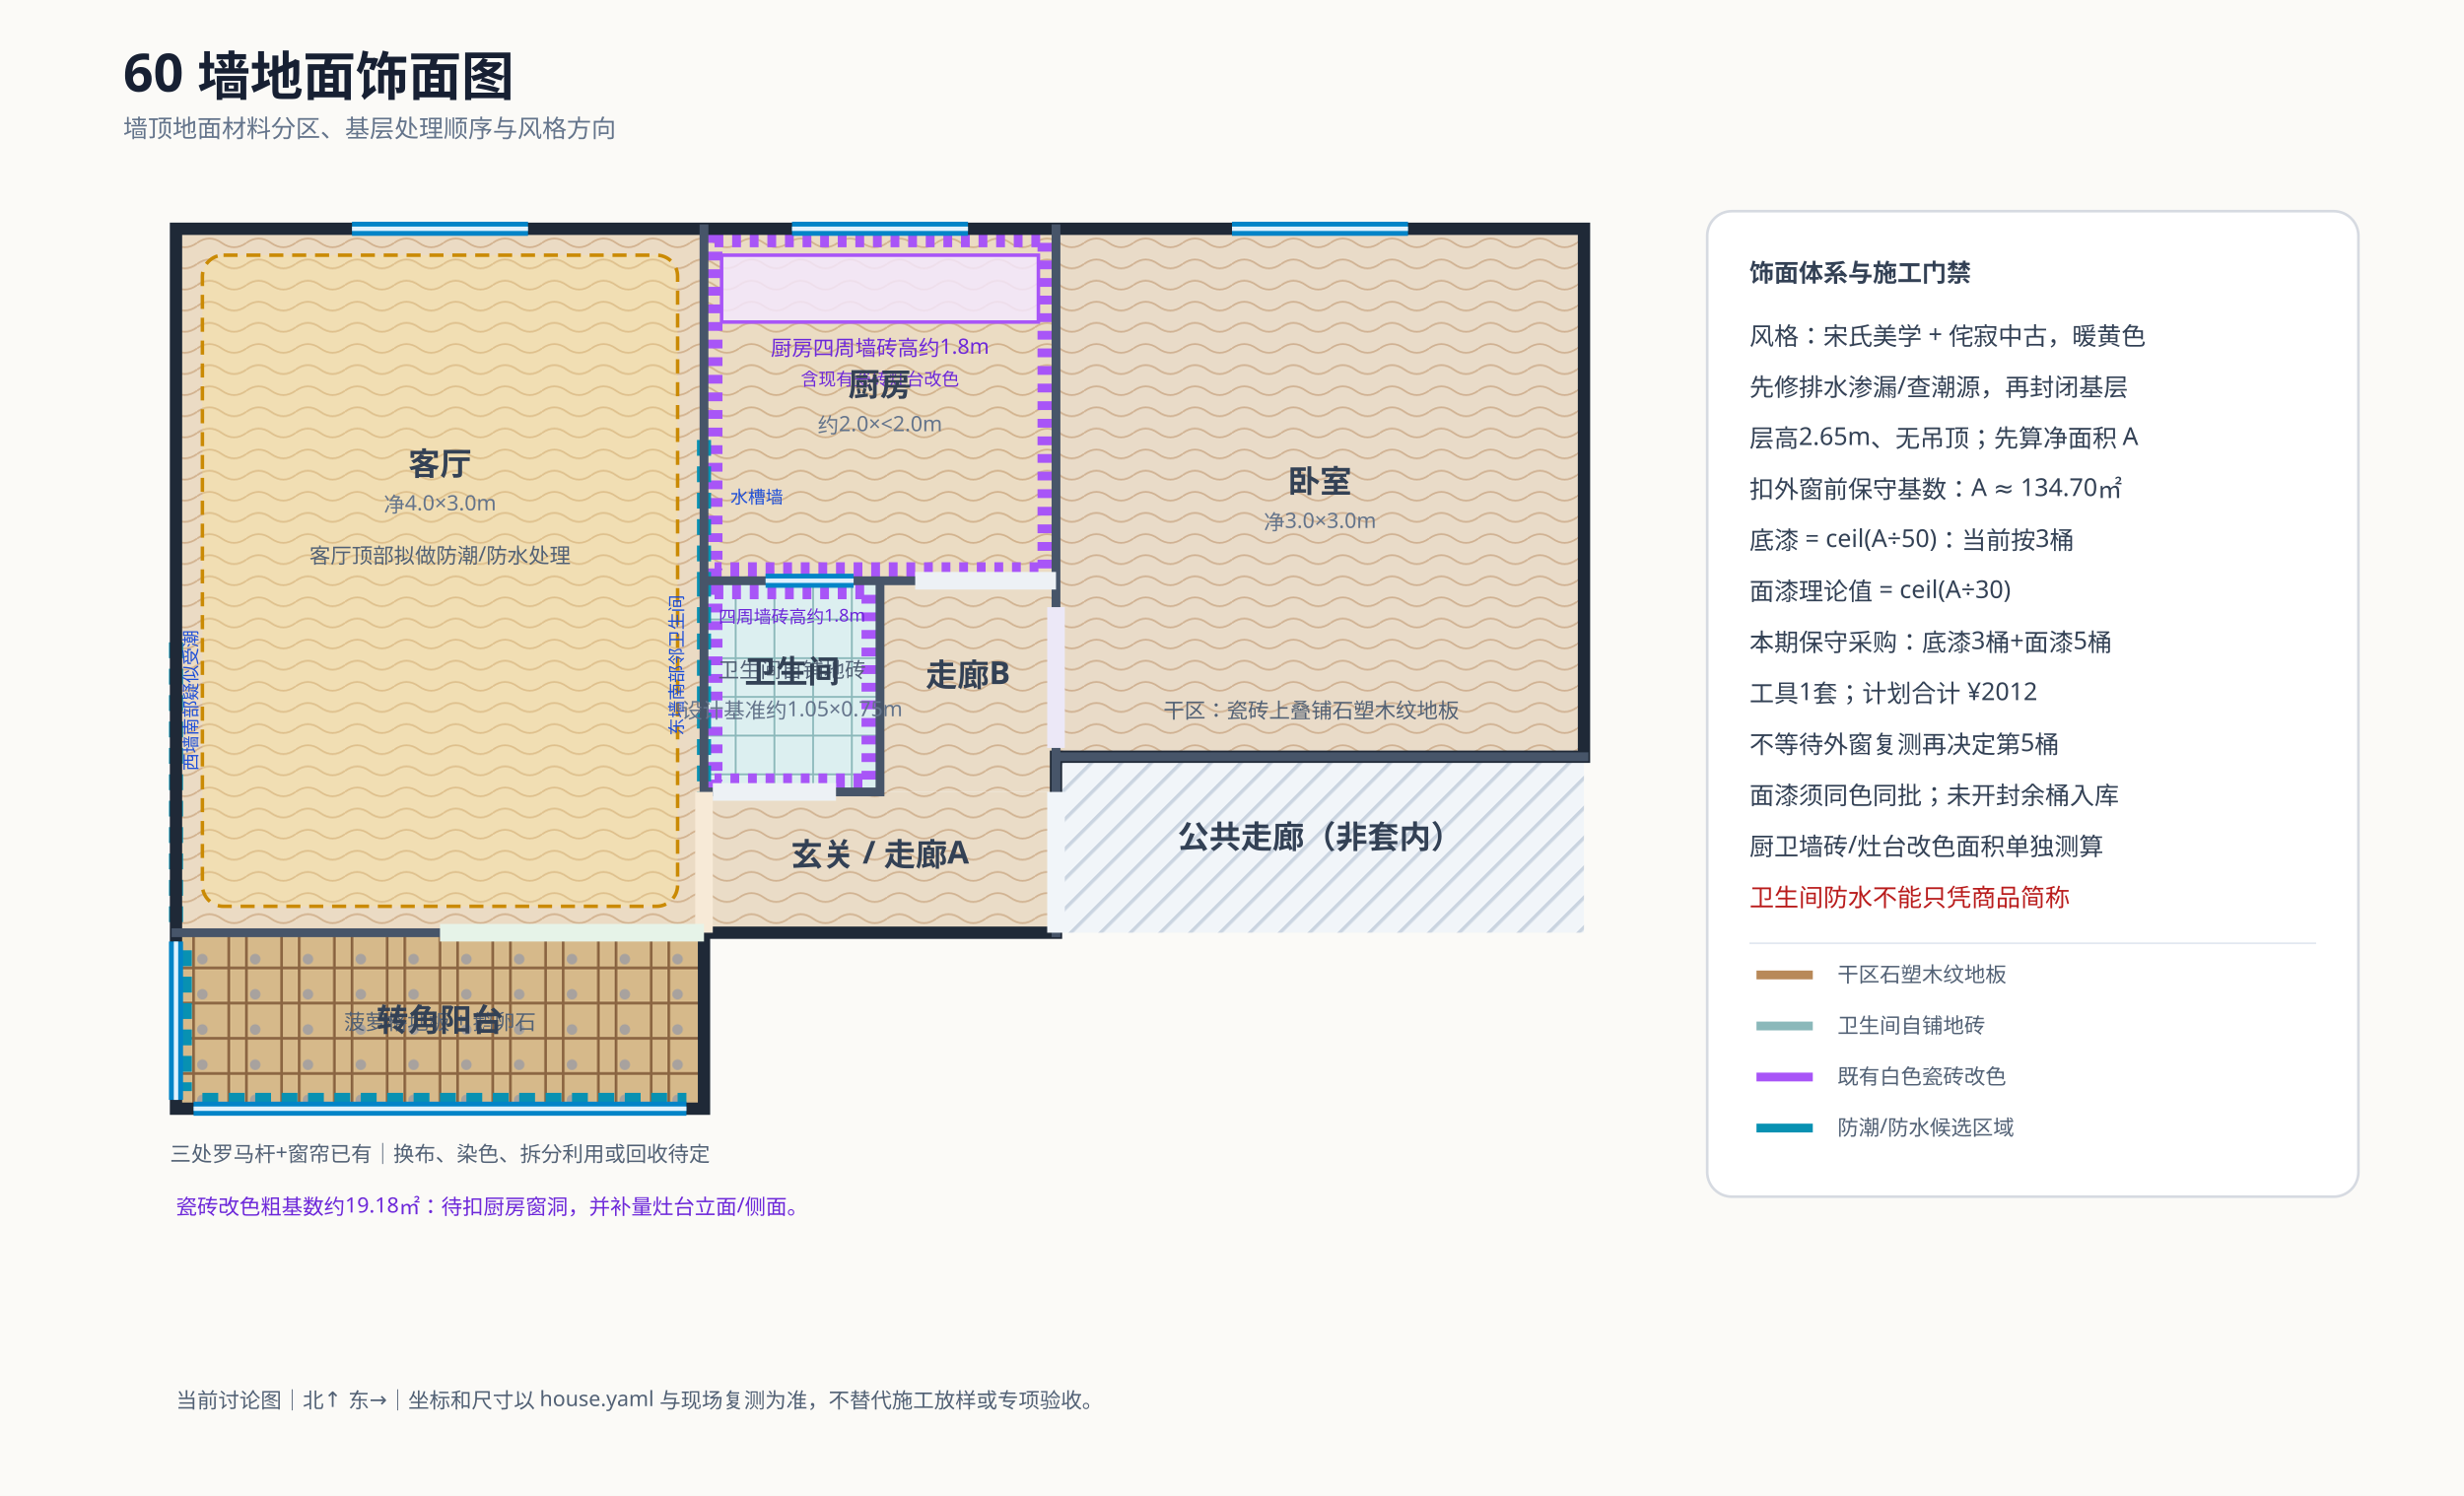
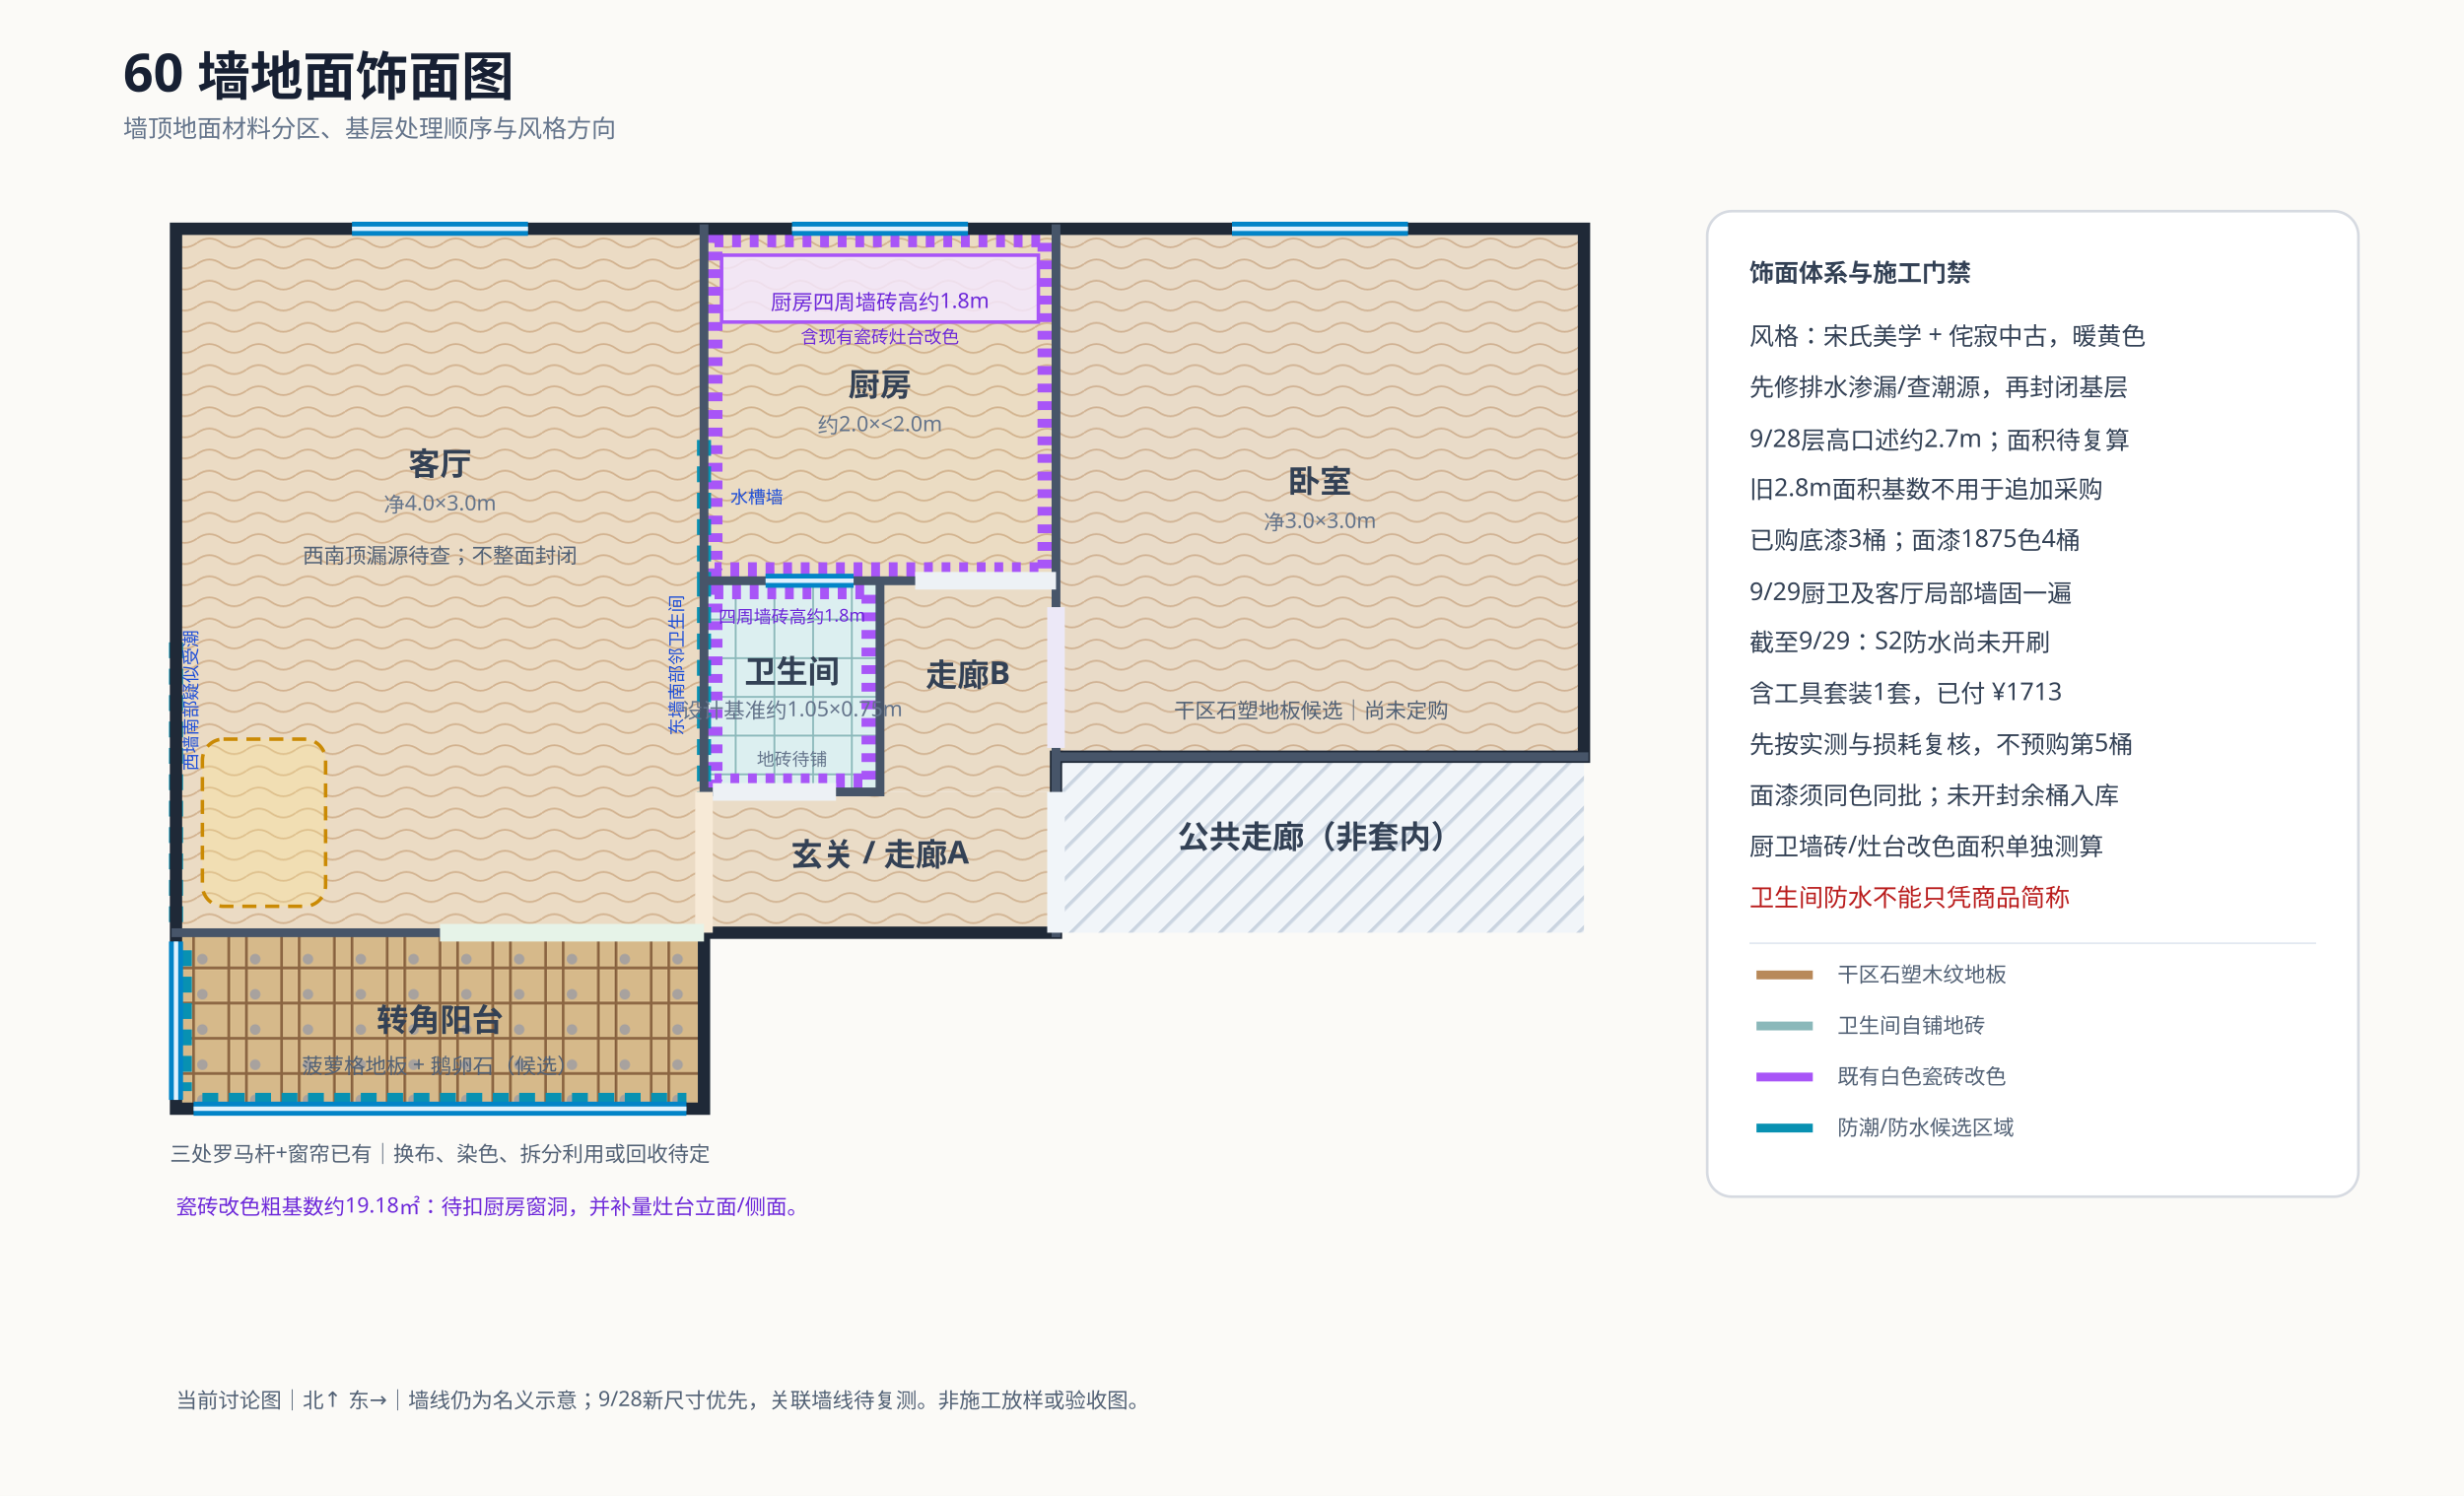
<svg xmlns="http://www.w3.org/2000/svg" width="1400" height="850" viewBox="0 0 1400 850" data-diagram-role="finishes-materials" role="img">
  <defs>
    <pattern id="hatch" width="12" height="12" patternUnits="userSpaceOnUse" patternTransform="rotate(45)">
      <rect width="12" height="12" fill="#f1f5f9" />
      <line y2="12" stroke="#cbd5e1" stroke-width="4" />
    </pattern>
    <pattern id="danger" width="10" height="10" patternUnits="userSpaceOnUse" patternTransform="rotate(45)">
      <rect width="10" height="10" fill="#fff1f2" />
      <line y2="10" stroke="#fecaca" stroke-width="3" />
    </pattern>
    <marker id="arrow" markerWidth="8" markerHeight="8" refX="6" refY="4" orient="auto">
      <path d="M0 0L8 4 0 8z" fill="#334155" />
    </marker>
    <marker id="blue-arrow" markerWidth="8" markerHeight="8" refX="6" refY="4" orient="auto">
      <path d="M0 0L8 4 0 8z" fill="#2563eb" />
    </marker>
    <style>
    text{font-family:"Source Han Sans SC","Heiti SC","Arial Unicode MS",sans-serif}
    .wall{fill:none;stroke:#1f2937;stroke-width:7;stroke-linecap:square;stroke-linejoin:miter}
    .iw{fill:none;stroke:#475569;stroke-width:5;stroke-linecap:square}
    .win{stroke:#0284c7;stroke-width:8}.winc{stroke:#e0f2fe;stroke-width:2.5}
    .title{font-size:30px;font-weight:750;fill:#172033}.subtitle{font-size:14px;fill:#64748b}
    .room{font-size:18px;font-weight:750;fill:#334155;text-anchor:middle}.roomsub{font-size:12px;fill:#64748b;text-anchor:middle}
    .note{font-size:14px;fill:#334155}.small{font-size:12px;fill:#526175}.micro{font-size:10px;fill:#64748b}
    .panel{fill:#fff;stroke:#d6dae1;stroke-width:1.5}.fixed{fill:#fffdf8;stroke:#64748b;stroke-width:2}
    .planned{fill:#fff7ed;stroke:#f97316;stroke-width:2;stroke-dasharray:7 5}
    .water{fill:none;stroke:#0284c7;stroke-width:4}.hot{fill:none;stroke:#dc2626;stroke-width:4}
    .drain{fill:none;stroke:#0f766e;stroke-width:5}.gas{fill:none;stroke:#ea580c;stroke-width:4}
    .power{fill:none;stroke:#2563eb;stroke-width:3}.network{fill:none;stroke:#7c3aed;stroke-width:3;stroke-dasharray:7 5}
    .danger{fill:#fff1f2;stroke:#dc2626;stroke-width:2}.cat{fill:none;stroke:#16a34a;stroke-width:6;stroke-dasharray:8 5}
    .dim{fill:none;stroke:#64748b;stroke-width:1.5}.dimtext{font-size:12px;fill:#475569;text-anchor:middle}
    .center{text-anchor:middle}.bold{font-weight:700}.orange{fill:#c2410c}.red{fill:#b91c1c}.blue{fill:#1d4ed8}.green{fill:#15803d}.purple{fill:#6d28d9}
  </style>
  </defs>
  <rect width="1400" height="850" fill="#fbfaf7" />
  <text x="70" y="52" class="title">60 墙地面饰面图</text>
  <text x="70" y="78" class="subtitle">墙顶地面材料分区、基层处理顺序与风格方向</text>
  <defs>
    <pattern id="wood" width="28" height="12" patternUnits="userSpaceOnUse">
      <rect width="28" height="12" fill="#e8d7bd" />
      <path d="M0 6Q7 1 14 6T28 6" fill="none" stroke="#b88959" stroke-width="1" opacity=".65" />
    </pattern>
    <pattern id="tile" width="22" height="22" patternUnits="userSpaceOnUse">
      <rect width="22" height="22" fill="#dceff0" />
      <path d="M0 0H22V22H0Z" fill="none" stroke="#8bb8ba" stroke-width="1" />
    </pattern>
    <pattern id="deck-pebble" width="30" height="20" patternUnits="userSpaceOnUse">
      <rect width="30" height="20" fill="#d6b98a" />
      <path d="M0 10H30M10 0V20M20 0V20" stroke="#8b6542" stroke-width="1.5" />
      <circle cx="25" cy="5" r="3" fill="#a8a29e" />
    </pattern>
    <style>
    .moisture{fill:none;stroke:#0891b2;stroke-width:8;stroke-dasharray:9 6}
    .ceiling{fill:#fde68a;fill-opacity:.28;stroke:#ca8a04;stroke-width:2;stroke-dasharray:8 5}
    .tilepaint{fill:none;stroke:#a855f7;stroke-width:9;stroke-dasharray:5 5}
  </style>
  </defs>
  <rect x="100" y="130" width="300" height="400" fill="#f7ead7" opacity="0.68" />
  <rect x="100" y="530" width="300" height="100" fill="#e6f3e8" opacity="0.68" />
  <rect x="400" y="130" width="200" height="200" fill="#f9efd0" opacity="0.68" />
  <rect x="400" y="330" width="100" height="120" fill="#dff3f7" opacity="0.68" />
  <rect x="500" y="330" width="100" height="120" fill="#edf1f5" opacity="0.68" />
  <rect x="400" y="450" width="200" height="80" fill="#edf1f5" opacity="0.68" />
  <rect x="600" y="130" width="300" height="300" fill="#ece8f7" opacity="0.68" />
  <rect x="600" y="430" width="300" height="100" fill="url(#hatch)" />
  <g data-finish="spc-wood-grain" opacity=".82">
    <rect x="100" y="130" width="300" height="400" fill="url(#wood)" />
    <rect x="400" y="130" width="200" height="200" fill="url(#wood)" />
    <rect x="500" y="330" width="100" height="120" fill="url(#wood)" />
    <rect x="400" y="450" width="200" height="80" fill="url(#wood)" />
    <rect x="600" y="130" width="300" height="300" fill="url(#wood)" />
  </g>
  <rect x="400" y="330" width="100" height="120" fill="url(#tile)" data-finish="bathroom-tile" />
  <rect x="100" y="530" width="300" height="100" fill="url(#deck-pebble)" data-finish="balcony-deck-pebble" />
  <g data-finish="tile-recolor">
    <rect x="406" y="136" width="188" height="188" class="tilepaint" />
    <rect x="406" y="336" width="88" height="108" class="tilepaint" />
    <rect x="410" y="145" width="180" height="38" fill="#f3e8ff" fill-opacity=".82" stroke="#a855f7" stroke-width="2" />
  </g>
-   <text x="500" y="202" class="small center purple">厨房四周墙砖高约1.8m</text>
-   <text x="500" y="219" class="micro center purple">含现有瓷砖灶台改色</text>
+   <text x="500" y="176" class="small center purple">厨房四周墙砖高约1.8m</text>
+   <text x="500" y="195" class="micro center purple">含现有瓷砖灶台改色</text>
  <text x="450" y="354" class="micro center purple">四周墙砖高约1.8m</text>
-   <rect x="115" y="145" width="270" height="370" rx="12" class="ceiling" data-surface="living-room-ceiling" />
+   <rect x="115" y="420" width="70" height="95" rx="12" class="ceiling" data-surface="living-room-ceiling" />
  <path d="M100 365V525M400 330V525M400 250V330" class="moisture" data-surface="suspected-damp-walls" />
  <path d="M105 540V620M115 625H390" class="moisture" data-surface="balcony-non-window-surfaces" />
-   <text x="250" y="320" class="small center" fill="#92400e">客厅顶部拟做防潮/防水处理</text>
+   <text x="250" y="320" class="small center" fill="#92400e">西南顶漏源待查；不整面封闭</text>
  <text x="112" y="438" class="micro blue" transform="rotate(-90 112 438)">西墙南部疑似受潮</text>
  <text x="388" y="418" class="micro blue" transform="rotate(-90 388 418)">东墙南部邻卫生间</text>
  <text x="415" y="286" class="micro blue">水槽墙</text>
-   <text x="450" y="385" class="small center">卫生间自铺地砖</text>
-   <text x="250" y="585" class="small center">菠萝格地板 + 鹅卵石</text>
-   <text x="745" y="408" class="small center">干区：瓷砖上叠铺石塑木纹地板</text>
+   <text x="450" y="435" class="micro center">地砖待铺</text>
+   <text x="250" y="610" class="small center">菠萝格地板 + 鹅卵石（候选）</text>
+   <text x="745" y="408" class="small center">干区石塑地板候选｜尚未定购</text>
  <text x="250" y="660" class="small center">三处罗马杆+窗帘已有｜换布、染色、拆分利用或回收待定</text>
  <text x="100" y="690" class="small purple">瓷砖改色粗基数约19.18㎡：待扣厨房窗洞，并补量灶台立面/侧面。</text>
  <path class="wall" d="M100 130H900V430H600V530H400V630H100Z" />
  <path class="iw" d="M400 130V450M400 330H520M500 330V450M400 450H405M475 450H500M600 130V345M600 425V530M600 430H900M100 530H250" />
  <g data-connection="hall-a-b-open" />
  <path d="M400 450V530" stroke="#f7ead7" stroke-width="10" />
  <path d="M520 330H600" stroke="#edf1f5" stroke-width="10" />
  <path d="M405 450H475" stroke="#edf1f5" stroke-width="10" />
  <path d="M600 345V425" stroke="#ece8f7" stroke-width="10" />
  <path d="M600 450V530" stroke="#f1f5f9" stroke-width="10" />
  <path d="M250 530H400" stroke="#e6f3e8" stroke-width="10" />
  <path class="win" d="M200 130H300M450 130H550M700 130H800M100 535V625M110 630H390M435 330H485" />
  <path class="winc" d="M200 130H300M450 130H550M700 130H800M100 535V625M110 630H390M435 330H485" />
  <text x="250" y="270" class="room">客厅</text>
  <text x="250" y="291" class="roomsub">净4.0×3.0m</text>
  <text x="500" y="225" class="room">厨房</text>
  <text x="500" y="246" class="roomsub">约2.0×&lt;2.0m</text>
  <text x="450" y="388" class="room">卫生间</text>
  <text x="450" y="408" class="roomsub">设计基准约1.05×0.75m</text>
  <text x="750" y="280" class="room">卧室</text>
  <text x="750" y="301" class="roomsub">净3.0×3.0m</text>
  <text x="550" y="390" class="room">走廊B</text>
  <text x="500" y="492" class="room">玄关 / 走廊A</text>
  <text x="250" y="586" class="room">转角阳台</text>
  <text x="750" y="482" class="room">公共走廊（非套内）</text>
  <rect x="970" y="120" width="370" height="560" rx="14" class="panel" />
  <text x="994" y="160" class="note bold">饰面体系与施工门禁</text>
  <text x="994" y="196" class="note">风格：宋氏美学 + 侘寂中古，暖黄色</text>
  <text x="994" y="225" class="note">先修排水渗漏/查潮源，再封闭基层</text>
-   <text x="994" y="254" class="note">层高2.65m、无吊顶；先算净面积 A</text>
-   <text x="994" y="283" class="note">扣外窗前保守基数：A ≈ 134.70㎡</text>
-   <text x="994" y="312" class="note">底漆 = ceil(A÷50)：当前按3桶</text>
-   <text x="994" y="341" class="note">面漆理论值 = ceil(A÷30)</text>
-   <text x="994" y="370" class="note">本期保守采购：底漆3桶+面漆5桶</text>
-   <text x="994" y="399" class="note">工具1套；计划合计 ¥2012</text>
-   <text x="994" y="428" class="note">不等待外窗复测再决定第5桶</text>
+   <text x="994" y="254" class="note">9/28层高口述约2.7m；面积待复算</text>
+   <text x="994" y="283" class="note">旧2.8m面积基数不用于追加采购</text>
+   <text x="994" y="312" class="note">已购底漆3桶；面漆1875色4桶</text>
+   <text x="994" y="341" class="note">9/29厨卫及客厅局部墙固一遍</text>
+   <text x="994" y="370" class="note">截至9/29：S2防水尚未开刷</text>
+   <text x="994" y="399" class="note">含工具套装1套，已付 ¥1713</text>
+   <text x="994" y="428" class="note">先按实测与损耗复核，不预购第5桶</text>
  <text x="994" y="457" class="note">面漆须同色同批；未开封余桶入库</text>
  <text x="994" y="486" class="note">厨卫墙砖/灶台改色面积单独测算</text>
  <text x="994" y="515" class="note red">卫生间防水不能只凭商品简称</text>
  <line x1="994" y1="536" x2="1316" y2="536" stroke="#e2e8f0" />
  <line x1="998" y1="554" x2="1030" y2="554" stroke="#b88959" stroke-width="5" />
  <text x="1044" y="558" class="small">干区石塑木纹地板</text>
  <line x1="998" y1="583" x2="1030" y2="583" stroke="#8bb8ba" stroke-width="5" />
  <text x="1044" y="587" class="small">卫生间自铺地砖</text>
  <line x1="998" y1="612" x2="1030" y2="612" stroke="#a855f7" stroke-width="5" />
  <text x="1044" y="616" class="small">既有白色瓷砖改色</text>
  <line x1="998" y1="641" x2="1030" y2="641" stroke="#0891b2" stroke-width="5" />
  <text x="1044" y="645" class="small">防潮/防水候选区域</text>
-   <text x="100" y="800" class="small">当前讨论图｜北↑ 东→｜坐标和尺寸以 house.yaml 与现场复测为准，不替代施工放样或专项验收。</text>
+   <text x="100" y="800" class="small">当前讨论图｜北↑ 东→｜墙线仍为名义示意；9/28新尺寸优先，关联墙线待复测。非施工放样或验收图。</text>
</svg>
